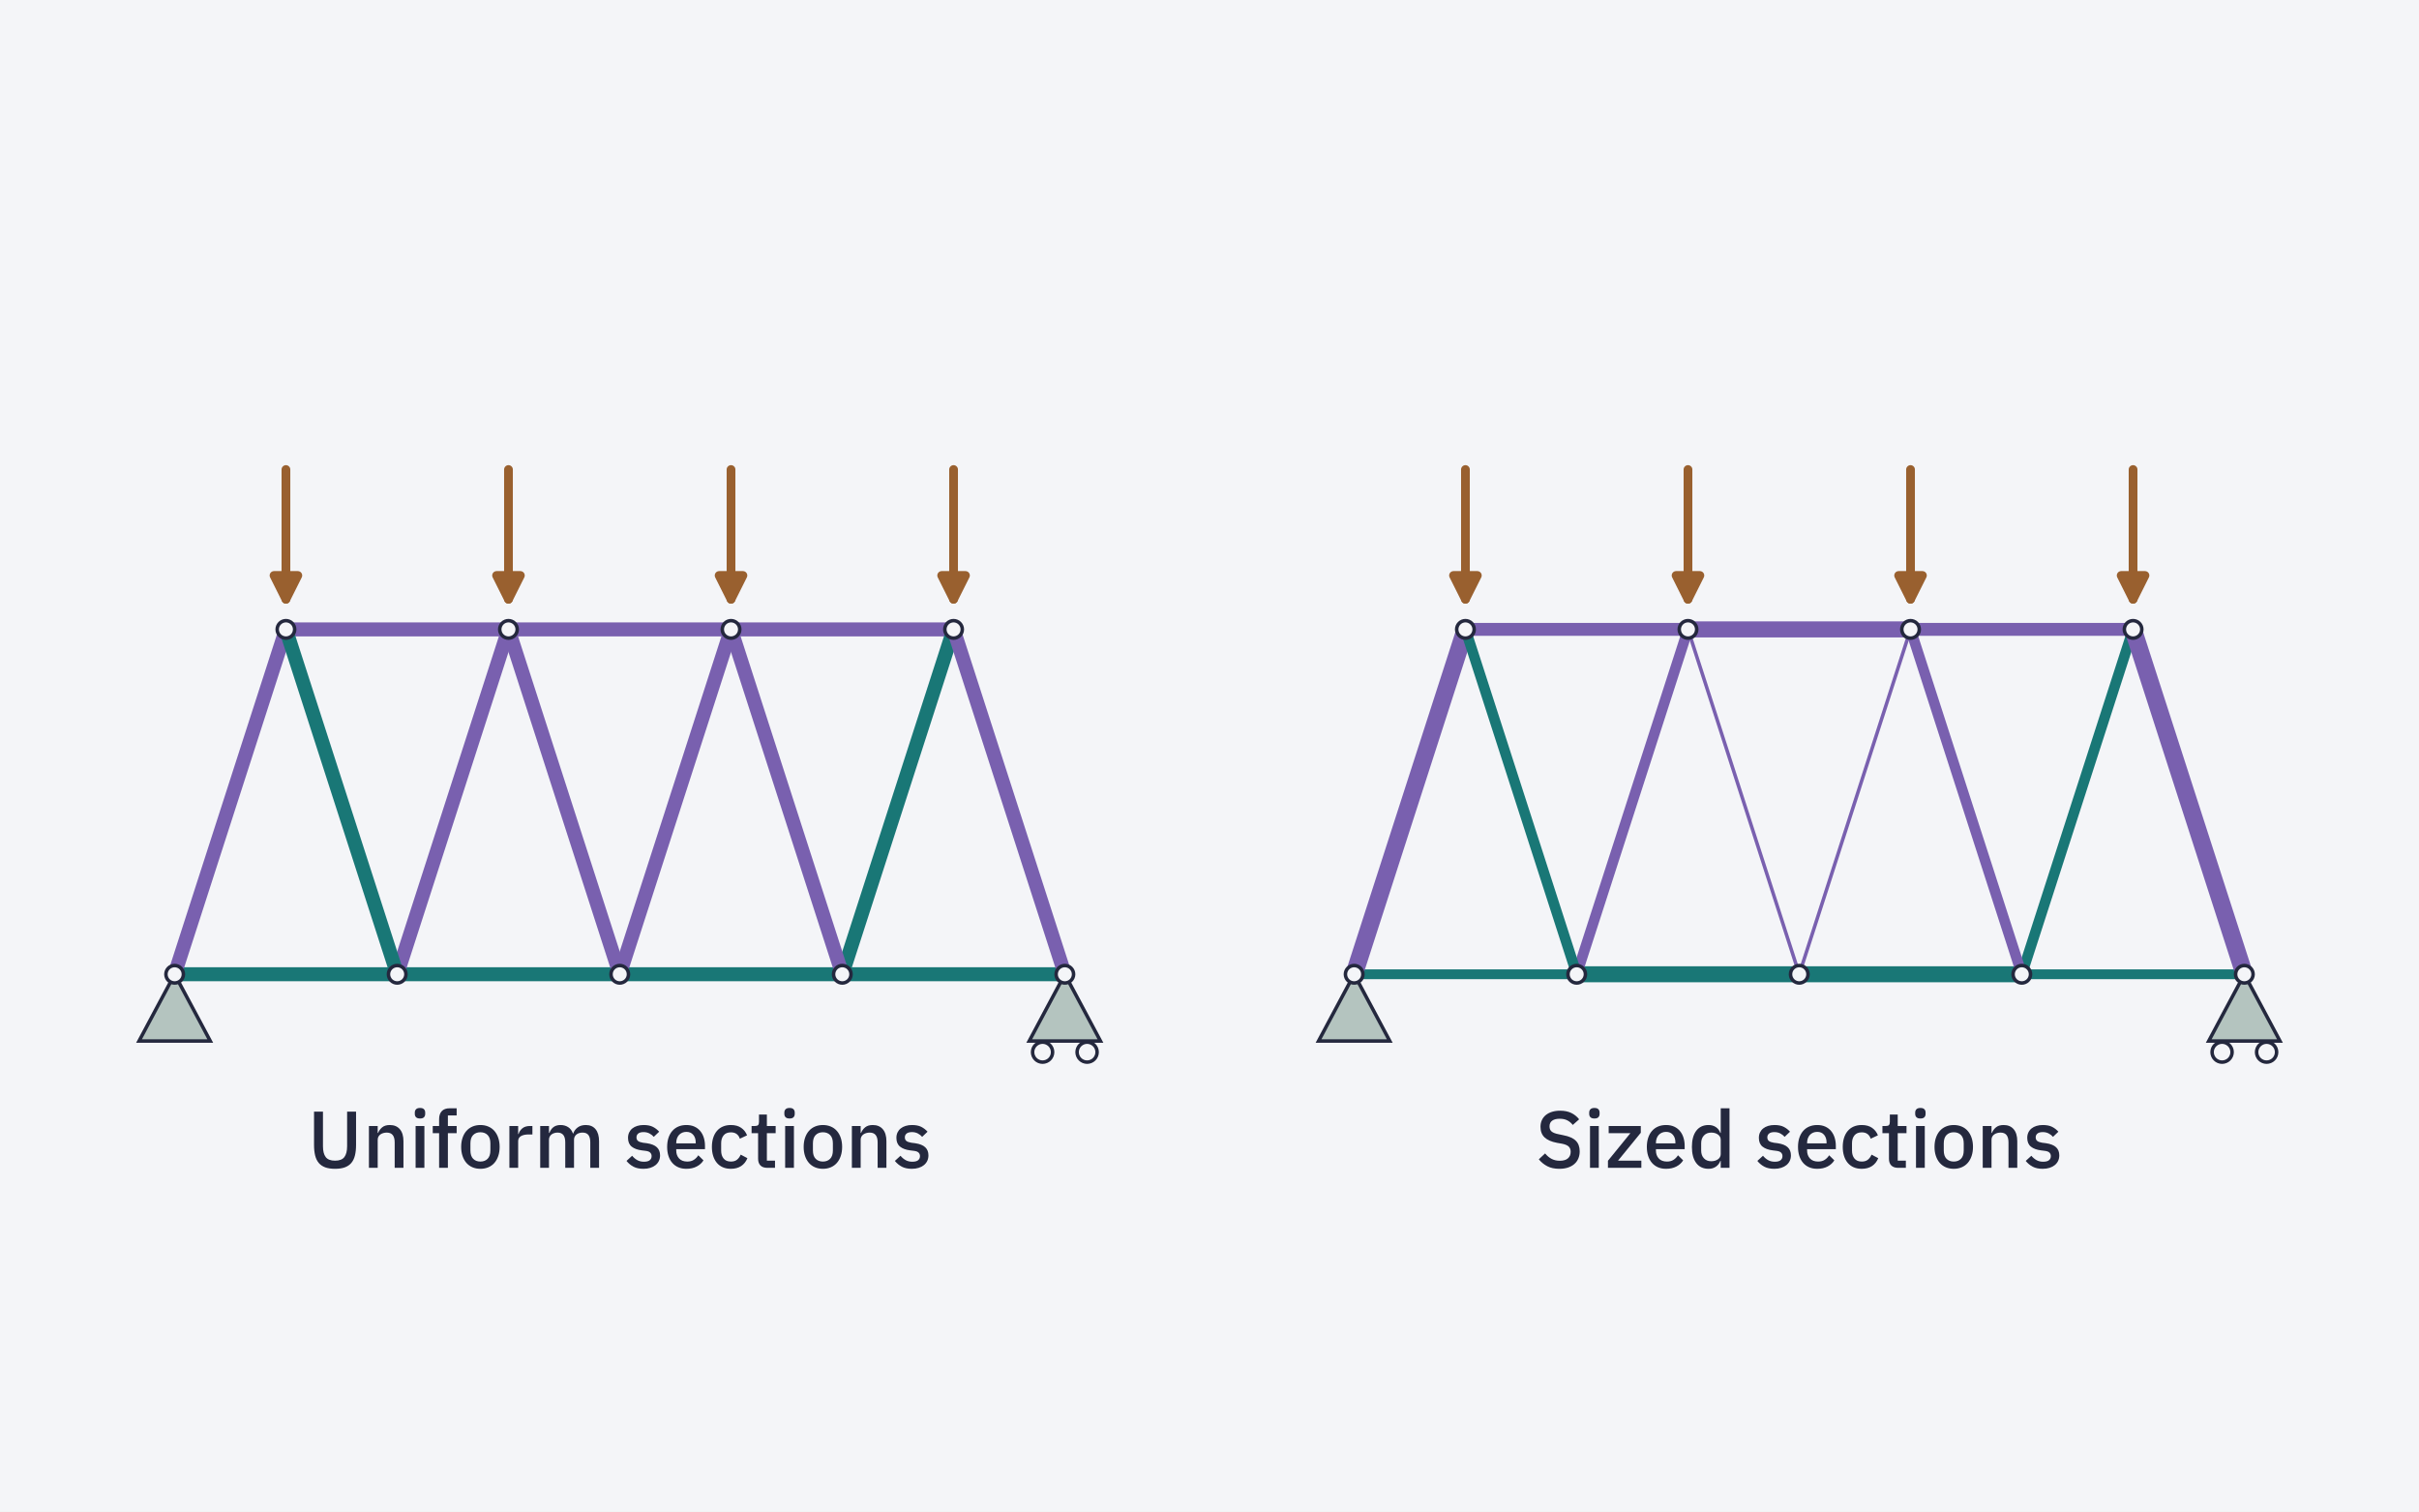
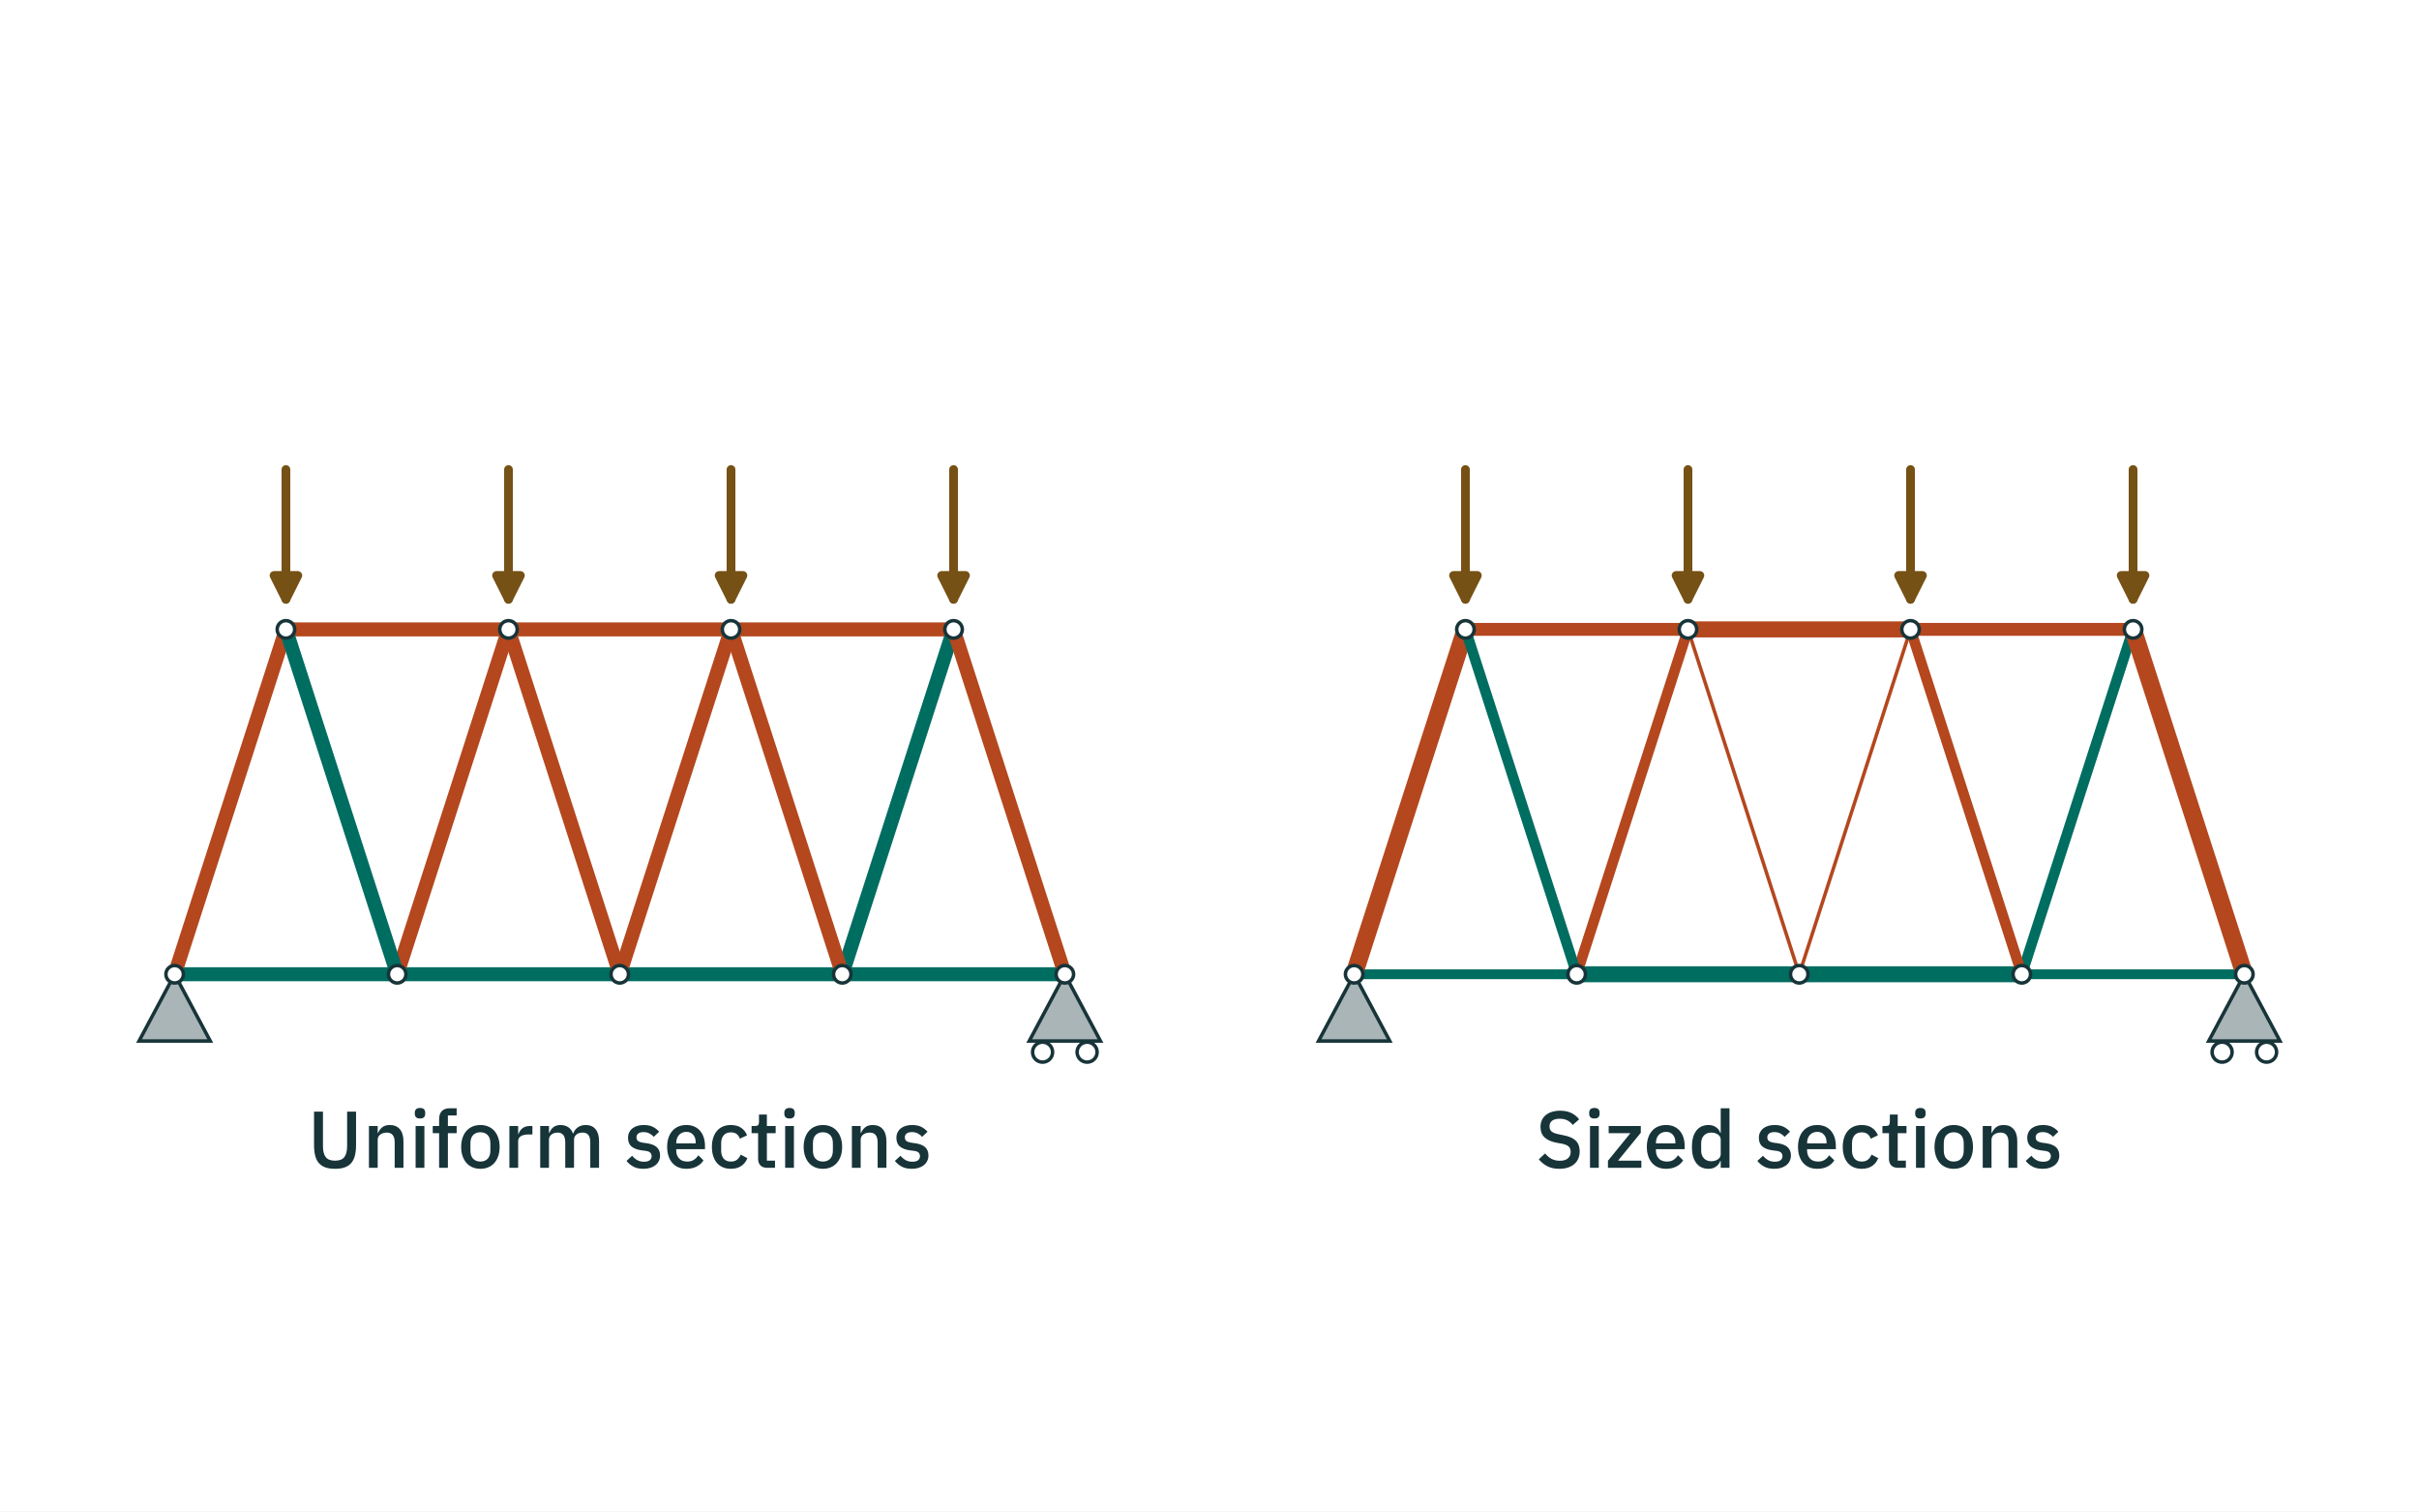
- <svg xmlns="http://www.w3.org/2000/svg" xmlns:xlink="http://www.w3.org/1999/xlink" width="691.2pt" height="432pt" viewBox="0 0 691.2 432" version="1.1">
+ <svg xmlns="http://www.w3.org/2000/svg" xmlns:xlink="http://www.w3.org/1999/xlink" fill="#173439" width="691.2pt" height="432pt" viewBox="0 0 691.2 432" version="1.1">
  <defs>
    <style type="text/css">*{stroke-linejoin: round; stroke-linecap: butt}</style>
  </defs>
  <g id="figure_1">
    <g id="patch_1">
-       <path d="M 0 432 L 691.2 432 L 691.2 0 L 0 0 z " style="fill: #f4f5f8" />
+       <path d="M 0 432 L 691.2 432 L 691.2 0 L 0 0 z " style="fill: #ffffff" />
    </g>
    <g id="axes_1">
      <g id="patch_2">
-         <path d="M 49.905 278.45 L 39.73 297.527 L 60.079 297.527 z " clip-path="url(#p56dc78a3fa)" style="fill: #b4c4bf; stroke: #24283e; stroke-linejoin: miter" />
+         <path d="M 49.905 278.45 L 39.73 297.527 L 60.079 297.527 z " clip-path="url(#p56dc78a3fa)" style="fill: #aab5b7; stroke: #173439; stroke-linejoin: miter" />
      </g>
      <g id="patch_3">
-         <path d="M 304.266 278.45 L 294.092 297.527 L 314.441 297.527 z " clip-path="url(#p56dc78a3fa)" style="fill: #b4c4bf; stroke: #24283e; stroke-linejoin: miter" />
+         <path d="M 304.266 278.45 L 294.092 297.527 L 314.441 297.527 z " clip-path="url(#p56dc78a3fa)" style="fill: #aab5b7; stroke: #173439; stroke-linejoin: miter" />
      </g>
      <g id="patch_4">
-         <path d="M 297.907 303.568 C 298.666 303.568 299.394 303.267 299.931 302.73 C 300.467 302.193 300.769 301.465 300.769 300.707 C 300.769 299.948 300.467 299.22 299.931 298.683 C 299.394 298.147 298.666 297.845 297.907 297.845 C 297.148 297.845 296.42 298.147 295.884 298.683 C 295.347 299.22 295.046 299.948 295.046 300.707 C 295.046 301.465 295.347 302.193 295.884 302.73 C 296.42 303.267 297.148 303.568 297.907 303.568 z " clip-path="url(#p56dc78a3fa)" style="fill: #f4f5f8; stroke: #24283e; stroke-linejoin: miter" />
+         <path d="M 297.907 303.568 C 298.666 303.568 299.394 303.267 299.931 302.73 C 300.467 302.193 300.769 301.465 300.769 300.707 C 300.769 299.948 300.467 299.22 299.931 298.683 C 299.394 298.147 298.666 297.845 297.907 297.845 C 297.148 297.845 296.42 298.147 295.884 298.683 C 295.347 299.22 295.046 299.948 295.046 300.707 C 295.046 301.465 295.347 302.193 295.884 302.73 C 296.42 303.267 297.148 303.568 297.907 303.568 z " clip-path="url(#p56dc78a3fa)" style="fill: #ffffff; stroke: #173439; stroke-linejoin: miter" />
      </g>
      <g id="patch_5">
-         <path d="M 310.625 303.568 C 311.384 303.568 312.112 303.267 312.649 302.73 C 313.185 302.193 313.487 301.465 313.487 300.707 C 313.487 299.948 313.185 299.22 312.649 298.683 C 312.112 298.147 311.384 297.845 310.625 297.845 C 309.866 297.845 309.138 298.147 308.602 298.683 C 308.065 299.22 307.764 299.948 307.764 300.707 C 307.764 301.465 308.065 302.193 308.602 302.73 C 309.138 303.267 309.866 303.568 310.625 303.568 z " clip-path="url(#p56dc78a3fa)" style="fill: #f4f5f8; stroke: #24283e; stroke-linejoin: miter" />
+         <path d="M 310.625 303.568 C 311.384 303.568 312.112 303.267 312.649 302.73 C 313.185 302.193 313.487 301.465 313.487 300.707 C 313.487 299.948 313.185 299.22 312.649 298.683 C 312.112 298.147 311.384 297.845 310.625 297.845 C 309.866 297.845 309.138 298.147 308.602 298.683 C 308.065 299.22 307.764 299.948 307.764 300.707 C 307.764 301.465 308.065 302.193 308.602 302.73 C 309.138 303.267 309.866 303.568 310.625 303.568 z " clip-path="url(#p56dc78a3fa)" style="fill: #ffffff; stroke: #173439; stroke-linejoin: miter" />
      </g>
      <g id="patch_6">
-         <path d="M 386.934 278.45 L 376.759 297.527 L 397.108 297.527 z " clip-path="url(#p56dc78a3fa)" style="fill: #b4c4bf; stroke: #24283e; stroke-linejoin: miter" />
+         <path d="M 386.934 278.45 L 376.759 297.527 L 397.108 297.527 z " clip-path="url(#p56dc78a3fa)" style="fill: #aab5b7; stroke: #173439; stroke-linejoin: miter" />
      </g>
      <g id="patch_7">
-         <path d="M 641.295 278.45 L 631.121 297.527 L 651.47 297.527 z " clip-path="url(#p56dc78a3fa)" style="fill: #b4c4bf; stroke: #24283e; stroke-linejoin: miter" />
+         <path d="M 641.295 278.45 L 631.121 297.527 L 651.47 297.527 z " clip-path="url(#p56dc78a3fa)" style="fill: #aab5b7; stroke: #173439; stroke-linejoin: miter" />
      </g>
      <g id="patch_8">
-         <path d="M 634.936 303.568 C 635.695 303.568 636.423 303.267 636.96 302.73 C 637.496 302.193 637.798 301.465 637.798 300.707 C 637.798 299.948 637.496 299.22 636.96 298.683 C 636.423 298.147 635.695 297.845 634.936 297.845 C 634.177 297.845 633.45 298.147 632.913 298.683 C 632.376 299.22 632.075 299.948 632.075 300.707 C 632.075 301.465 632.376 302.193 632.913 302.73 C 633.45 303.267 634.177 303.568 634.936 303.568 z " clip-path="url(#p56dc78a3fa)" style="fill: #f4f5f8; stroke: #24283e; stroke-linejoin: miter" />
+         <path d="M 634.936 303.568 C 635.695 303.568 636.423 303.267 636.96 302.73 C 637.496 302.193 637.798 301.465 637.798 300.707 C 637.798 299.948 637.496 299.22 636.96 298.683 C 636.423 298.147 635.695 297.845 634.936 297.845 C 634.177 297.845 633.45 298.147 632.913 298.683 C 632.376 299.22 632.075 299.948 632.075 300.707 C 632.075 301.465 632.376 302.193 632.913 302.73 C 633.45 303.267 634.177 303.568 634.936 303.568 z " clip-path="url(#p56dc78a3fa)" style="fill: #ffffff; stroke: #173439; stroke-linejoin: miter" />
      </g>
      <g id="patch_9">
-         <path d="M 647.654 303.568 C 648.413 303.568 649.141 303.267 649.678 302.73 C 650.214 302.193 650.516 301.465 650.516 300.707 C 650.516 299.948 650.214 299.22 649.678 298.683 C 649.141 298.147 648.413 297.845 647.654 297.845 C 646.896 297.845 646.168 298.147 645.631 298.683 C 645.094 299.22 644.793 299.948 644.793 300.707 C 644.793 301.465 645.094 302.193 645.631 302.73 C 646.168 303.267 646.896 303.568 647.654 303.568 z " clip-path="url(#p56dc78a3fa)" style="fill: #f4f5f8; stroke: #24283e; stroke-linejoin: miter" />
+         <path d="M 647.654 303.568 C 648.413 303.568 649.141 303.267 649.678 302.73 C 650.214 302.193 650.516 301.465 650.516 300.707 C 650.516 299.948 650.214 299.22 649.678 298.683 C 649.141 298.147 648.413 297.845 647.654 297.845 C 646.896 297.845 646.168 298.147 645.631 298.683 C 645.094 299.22 644.793 299.948 644.793 300.707 C 644.793 301.465 645.094 302.193 645.631 302.73 C 646.168 303.267 646.896 303.568 647.654 303.568 z " clip-path="url(#p56dc78a3fa)" style="fill: #ffffff; stroke: #173439; stroke-linejoin: miter" />
      </g>
      <g id="line2d_1">
-         <path d="M 49.905 278.45 L 113.495 278.45 " clip-path="url(#p56dc78a3fa)" style="fill: none; stroke: #197776; stroke-width: 4; stroke-linecap: round" />
+         <path d="M 49.905 278.45 L 113.495 278.45 " clip-path="url(#p56dc78a3fa)" style="fill: none; stroke: #006d61; stroke-width: 4; stroke-linecap: round" />
      </g>
      <g id="line2d_2">
-         <path d="M 113.495 278.45 L 177.085 278.45 " clip-path="url(#p56dc78a3fa)" style="fill: none; stroke: #197776; stroke-width: 4; stroke-linecap: round" />
+         <path d="M 113.495 278.45 L 177.085 278.45 " clip-path="url(#p56dc78a3fa)" style="fill: none; stroke: #006d61; stroke-width: 4; stroke-linecap: round" />
      </g>
      <g id="line2d_3">
-         <path d="M 177.085 278.45 L 240.676 278.45 " clip-path="url(#p56dc78a3fa)" style="fill: none; stroke: #197776; stroke-width: 4; stroke-linecap: round" />
+         <path d="M 177.085 278.45 L 240.676 278.45 " clip-path="url(#p56dc78a3fa)" style="fill: none; stroke: #006d61; stroke-width: 4; stroke-linecap: round" />
      </g>
      <g id="line2d_4">
-         <path d="M 240.676 278.45 L 304.266 278.45 " clip-path="url(#p56dc78a3fa)" style="fill: none; stroke: #197776; stroke-width: 4; stroke-linecap: round" />
+         <path d="M 240.676 278.45 L 304.266 278.45 " clip-path="url(#p56dc78a3fa)" style="fill: none; stroke: #006d61; stroke-width: 4; stroke-linecap: round" />
      </g>
      <g id="line2d_5">
-         <path d="M 81.7 179.885 L 145.29 179.885 " clip-path="url(#p56dc78a3fa)" style="fill: none; stroke: #7960af; stroke-width: 4; stroke-linecap: round" />
+         <path d="M 81.7 179.885 L 145.29 179.885 " clip-path="url(#p56dc78a3fa)" style="fill: none; stroke: #b4471e; stroke-width: 4; stroke-linecap: round" />
      </g>
      <g id="line2d_6">
-         <path d="M 145.29 179.885 L 208.881 179.885 " clip-path="url(#p56dc78a3fa)" style="fill: none; stroke: #7960af; stroke-width: 4; stroke-linecap: round" />
+         <path d="M 145.29 179.885 L 208.881 179.885 " clip-path="url(#p56dc78a3fa)" style="fill: none; stroke: #b4471e; stroke-width: 4; stroke-linecap: round" />
      </g>
      <g id="line2d_7">
-         <path d="M 208.881 179.885 L 272.471 179.885 " clip-path="url(#p56dc78a3fa)" style="fill: none; stroke: #7960af; stroke-width: 4; stroke-linecap: round" />
+         <path d="M 208.881 179.885 L 272.471 179.885 " clip-path="url(#p56dc78a3fa)" style="fill: none; stroke: #b4471e; stroke-width: 4; stroke-linecap: round" />
      </g>
      <g id="line2d_8">
-         <path d="M 49.905 278.45 L 81.7 179.885 " clip-path="url(#p56dc78a3fa)" style="fill: none; stroke: #7960af; stroke-width: 4; stroke-linecap: round" />
+         <path d="M 49.905 278.45 L 81.7 179.885 " clip-path="url(#p56dc78a3fa)" style="fill: none; stroke: #b4471e; stroke-width: 4; stroke-linecap: round" />
      </g>
      <g id="line2d_9">
-         <path d="M 113.495 278.45 L 145.29 179.885 " clip-path="url(#p56dc78a3fa)" style="fill: none; stroke: #7960af; stroke-width: 4; stroke-linecap: round" />
+         <path d="M 113.495 278.45 L 145.29 179.885 " clip-path="url(#p56dc78a3fa)" style="fill: none; stroke: #b4471e; stroke-width: 4; stroke-linecap: round" />
      </g>
      <g id="line2d_10">
-         <path d="M 177.085 278.45 L 208.881 179.885 " clip-path="url(#p56dc78a3fa)" style="fill: none; stroke: #7960af; stroke-width: 4; stroke-linecap: round" />
+         <path d="M 177.085 278.45 L 208.881 179.885 " clip-path="url(#p56dc78a3fa)" style="fill: none; stroke: #b4471e; stroke-width: 4; stroke-linecap: round" />
      </g>
      <g id="line2d_11">
-         <path d="M 240.676 278.45 L 272.471 179.885 " clip-path="url(#p56dc78a3fa)" style="fill: none; stroke: #197776; stroke-width: 4; stroke-linecap: round" />
+         <path d="M 240.676 278.45 L 272.471 179.885 " clip-path="url(#p56dc78a3fa)" style="fill: none; stroke: #006d61; stroke-width: 4; stroke-linecap: round" />
      </g>
      <g id="line2d_12">
-         <path d="M 113.495 278.45 L 81.7 179.885 " clip-path="url(#p56dc78a3fa)" style="fill: none; stroke: #197776; stroke-width: 4; stroke-linecap: round" />
+         <path d="M 113.495 278.45 L 81.7 179.885 " clip-path="url(#p56dc78a3fa)" style="fill: none; stroke: #006d61; stroke-width: 4; stroke-linecap: round" />
      </g>
      <g id="line2d_13">
-         <path d="M 177.085 278.45 L 145.29 179.885 " clip-path="url(#p56dc78a3fa)" style="fill: none; stroke: #7960af; stroke-width: 4; stroke-linecap: round" />
+         <path d="M 177.085 278.45 L 145.29 179.885 " clip-path="url(#p56dc78a3fa)" style="fill: none; stroke: #b4471e; stroke-width: 4; stroke-linecap: round" />
      </g>
      <g id="line2d_14">
-         <path d="M 240.676 278.45 L 208.881 179.885 " clip-path="url(#p56dc78a3fa)" style="fill: none; stroke: #7960af; stroke-width: 4; stroke-linecap: round" />
+         <path d="M 240.676 278.45 L 208.881 179.885 " clip-path="url(#p56dc78a3fa)" style="fill: none; stroke: #b4471e; stroke-width: 4; stroke-linecap: round" />
      </g>
      <g id="line2d_15">
-         <path d="M 304.266 278.45 L 272.471 179.885 " clip-path="url(#p56dc78a3fa)" style="fill: none; stroke: #7960af; stroke-width: 4; stroke-linecap: round" />
+         <path d="M 304.266 278.45 L 272.471 179.885 " clip-path="url(#p56dc78a3fa)" style="fill: none; stroke: #b4471e; stroke-width: 4; stroke-linecap: round" />
      </g>
      <g id="line2d_16">
-         <path d="M 386.934 278.45 L 450.524 278.45 " clip-path="url(#p56dc78a3fa)" style="fill: none; stroke: #197776; stroke-width: 2.789; stroke-linecap: round" />
+         <path d="M 386.934 278.45 L 450.524 278.45 " clip-path="url(#p56dc78a3fa)" style="fill: none; stroke: #006d61; stroke-width: 2.789; stroke-linecap: round" />
      </g>
      <g id="line2d_17">
-         <path d="M 450.524 278.45 L 514.115 278.45 " clip-path="url(#p56dc78a3fa)" style="fill: none; stroke: #197776; stroke-width: 4.578; stroke-linecap: round" />
+         <path d="M 450.524 278.45 L 514.115 278.45 " clip-path="url(#p56dc78a3fa)" style="fill: none; stroke: #006d61; stroke-width: 4.578; stroke-linecap: round" />
      </g>
      <g id="line2d_18">
-         <path d="M 514.115 278.45 L 577.705 278.45 " clip-path="url(#p56dc78a3fa)" style="fill: none; stroke: #197776; stroke-width: 4.578; stroke-linecap: round" />
+         <path d="M 514.115 278.45 L 577.705 278.45 " clip-path="url(#p56dc78a3fa)" style="fill: none; stroke: #006d61; stroke-width: 4.578; stroke-linecap: round" />
      </g>
      <g id="line2d_19">
-         <path d="M 577.705 278.45 L 641.295 278.45 " clip-path="url(#p56dc78a3fa)" style="fill: none; stroke: #197776; stroke-width: 2.789; stroke-linecap: round" />
+         <path d="M 577.705 278.45 L 641.295 278.45 " clip-path="url(#p56dc78a3fa)" style="fill: none; stroke: #006d61; stroke-width: 2.789; stroke-linecap: round" />
      </g>
      <g id="line2d_20">
-         <path d="M 418.729 179.885 L 482.319 179.885 " clip-path="url(#p56dc78a3fa)" style="fill: none; stroke: #7960af; stroke-width: 3.683; stroke-linecap: round" />
+         <path d="M 418.729 179.885 L 482.319 179.885 " clip-path="url(#p56dc78a3fa)" style="fill: none; stroke: #b4471e; stroke-width: 3.683; stroke-linecap: round" />
      </g>
      <g id="line2d_21">
-         <path d="M 482.319 179.885 L 545.91 179.885 " clip-path="url(#p56dc78a3fa)" style="fill: none; stroke: #7960af; stroke-width: 4.578; stroke-linecap: round" />
+         <path d="M 482.319 179.885 L 545.91 179.885 " clip-path="url(#p56dc78a3fa)" style="fill: none; stroke: #b4471e; stroke-width: 4.578; stroke-linecap: round" />
      </g>
      <g id="line2d_22">
-         <path d="M 545.91 179.885 L 609.5 179.885 " clip-path="url(#p56dc78a3fa)" style="fill: none; stroke: #7960af; stroke-width: 3.683; stroke-linecap: round" />
+         <path d="M 545.91 179.885 L 609.5 179.885 " clip-path="url(#p56dc78a3fa)" style="fill: none; stroke: #b4471e; stroke-width: 3.683; stroke-linecap: round" />
      </g>
      <g id="line2d_23">
-         <path d="M 386.934 278.45 L 418.729 179.885 " clip-path="url(#p56dc78a3fa)" style="fill: none; stroke: #7960af; stroke-width: 5; stroke-linecap: round" />
+         <path d="M 386.934 278.45 L 418.729 179.885 " clip-path="url(#p56dc78a3fa)" style="fill: none; stroke: #b4471e; stroke-width: 5; stroke-linecap: round" />
      </g>
      <g id="line2d_24">
-         <path d="M 450.524 278.45 L 482.319 179.885 " clip-path="url(#p56dc78a3fa)" style="fill: none; stroke: #7960af; stroke-width: 3; stroke-linecap: round" />
+         <path d="M 450.524 278.45 L 482.319 179.885 " clip-path="url(#p56dc78a3fa)" style="fill: none; stroke: #b4471e; stroke-width: 3; stroke-linecap: round" />
      </g>
      <g id="line2d_25">
-         <path d="M 514.115 278.45 L 545.91 179.885 " clip-path="url(#p56dc78a3fa)" style="fill: none; stroke: #7960af; stroke-width: 1; stroke-linecap: round" />
+         <path d="M 514.115 278.45 L 545.91 179.885 " clip-path="url(#p56dc78a3fa)" style="fill: none; stroke: #b4471e; stroke-width: 1; stroke-linecap: round" />
      </g>
      <g id="line2d_26">
-         <path d="M 577.705 278.45 L 609.5 179.885 " clip-path="url(#p56dc78a3fa)" style="fill: none; stroke: #197776; stroke-width: 3; stroke-linecap: round" />
+         <path d="M 577.705 278.45 L 609.5 179.885 " clip-path="url(#p56dc78a3fa)" style="fill: none; stroke: #006d61; stroke-width: 3; stroke-linecap: round" />
      </g>
      <g id="line2d_27">
-         <path d="M 450.524 278.45 L 418.729 179.885 " clip-path="url(#p56dc78a3fa)" style="fill: none; stroke: #197776; stroke-width: 3; stroke-linecap: round" />
+         <path d="M 450.524 278.45 L 418.729 179.885 " clip-path="url(#p56dc78a3fa)" style="fill: none; stroke: #006d61; stroke-width: 3; stroke-linecap: round" />
      </g>
      <g id="line2d_28">
-         <path d="M 514.115 278.45 L 482.319 179.885 " clip-path="url(#p56dc78a3fa)" style="fill: none; stroke: #7960af; stroke-width: 1; stroke-linecap: round" />
+         <path d="M 514.115 278.45 L 482.319 179.885 " clip-path="url(#p56dc78a3fa)" style="fill: none; stroke: #b4471e; stroke-width: 1; stroke-linecap: round" />
      </g>
      <g id="line2d_29">
-         <path d="M 577.705 278.45 L 545.91 179.885 " clip-path="url(#p56dc78a3fa)" style="fill: none; stroke: #7960af; stroke-width: 3; stroke-linecap: round" />
+         <path d="M 577.705 278.45 L 545.91 179.885 " clip-path="url(#p56dc78a3fa)" style="fill: none; stroke: #b4471e; stroke-width: 3; stroke-linecap: round" />
      </g>
      <g id="line2d_30">
-         <path d="M 641.295 278.45 L 609.5 179.885 " clip-path="url(#p56dc78a3fa)" style="fill: none; stroke: #7960af; stroke-width: 5; stroke-linecap: round" />
+         <path d="M 641.295 278.45 L 609.5 179.885 " clip-path="url(#p56dc78a3fa)" style="fill: none; stroke: #b4471e; stroke-width: 5; stroke-linecap: round" />
      </g>
      <g id="patch_10">
-         <path d="M 81.7 134.193 Q 81.7 154.13 81.7 171.273 " style="fill: none; stroke: #99602f; stroke-width: 2.5; stroke-linecap: round" />
-         <path d="M 85.1 164.473 L 81.7 171.273 L 78.3 164.473 z " style="fill: #99602f; stroke: #99602f; stroke-width: 2.5; stroke-linecap: round" />
+         <path d="M 81.7 134.193 Q 81.7 154.13 81.7 171.273 " style="fill: none; stroke: #765115; stroke-width: 2.5; stroke-linecap: round" />
+         <path d="M 85.1 164.473 L 81.7 171.273 L 78.3 164.473 z " style="fill: #765115; stroke: #765115; stroke-width: 2.5; stroke-linecap: round" />
      </g>
      <g id="patch_11">
-         <path d="M 145.29 134.193 Q 145.29 154.13 145.29 171.273 " style="fill: none; stroke: #99602f; stroke-width: 2.5; stroke-linecap: round" />
-         <path d="M 148.69 164.473 L 145.29 171.273 L 141.89 164.473 z " style="fill: #99602f; stroke: #99602f; stroke-width: 2.5; stroke-linecap: round" />
+         <path d="M 145.29 134.193 Q 145.29 154.13 145.29 171.273 " style="fill: none; stroke: #765115; stroke-width: 2.5; stroke-linecap: round" />
+         <path d="M 148.69 164.473 L 145.29 171.273 L 141.89 164.473 z " style="fill: #765115; stroke: #765115; stroke-width: 2.5; stroke-linecap: round" />
      </g>
      <g id="patch_12">
-         <path d="M 208.881 134.193 Q 208.881 154.13 208.881 171.273 " style="fill: none; stroke: #99602f; stroke-width: 2.5; stroke-linecap: round" />
-         <path d="M 212.281 164.473 L 208.881 171.273 L 205.481 164.473 z " style="fill: #99602f; stroke: #99602f; stroke-width: 2.5; stroke-linecap: round" />
+         <path d="M 208.881 134.193 Q 208.881 154.13 208.881 171.273 " style="fill: none; stroke: #765115; stroke-width: 2.5; stroke-linecap: round" />
+         <path d="M 212.281 164.473 L 208.881 171.273 L 205.481 164.473 z " style="fill: #765115; stroke: #765115; stroke-width: 2.5; stroke-linecap: round" />
      </g>
      <g id="patch_13">
-         <path d="M 272.471 134.193 Q 272.471 154.13 272.471 171.273 " style="fill: none; stroke: #99602f; stroke-width: 2.5; stroke-linecap: round" />
-         <path d="M 275.871 164.473 L 272.471 171.273 L 269.071 164.473 z " style="fill: #99602f; stroke: #99602f; stroke-width: 2.5; stroke-linecap: round" />
+         <path d="M 272.471 134.193 Q 272.471 154.13 272.471 171.273 " style="fill: none; stroke: #765115; stroke-width: 2.5; stroke-linecap: round" />
+         <path d="M 275.871 164.473 L 272.471 171.273 L 269.071 164.473 z " style="fill: #765115; stroke: #765115; stroke-width: 2.5; stroke-linecap: round" />
      </g>
      <g id="text_1">
-         <g style="fill: #24283e" transform="translate(87.84544 333.7736) scale(0.23 -0.23)">
+         <g style="fill: #173439" transform="translate(87.84544 333.7736) scale(0.23 -0.23)">
          <defs>
            <path id="IBMPlexSans-Medm-35" d="M 1235 4467 L 1235 1715 Q 1235 1146 1452 858 Q 1670 570 2195 570 Q 2720 570 2937 858 Q 3155 1146 3155 1715 L 3155 4467 L 3866 4467 L 3866 1830 Q 3866 1338 3776 979 Q 3686 621 3488 387 Q 3290 154 2973 38 Q 2656 -77 2195 -77 Q 1734 -77 1417 38 Q 1101 154 902 387 Q 704 621 614 979 Q 525 1338 525 1830 L 525 4467 L 1235 4467 z " transform="scale(0.015625)" />
            <path id="IBMPlexSans-Medm-14" d="M 499 0 L 499 3328 L 1197 3328 L 1197 2778 L 1229 2778 Q 1338 3046 1558 3225 Q 1779 3405 2163 3405 Q 2675 3405 2960 3069 Q 3245 2733 3245 2112 L 3245 0 L 2547 0 L 2547 2022 Q 2547 2803 1920 2803 Q 1786 2803 1654 2768 Q 1523 2733 1420 2662 Q 1318 2592 1257 2483 Q 1197 2374 1197 2227 L 1197 0 L 499 0 z " transform="scale(0.015625)" />
            <path id="IBMPlexSans-Medm-f" d="M 851 3923 Q 634 3923 534 4025 Q 435 4128 435 4288 L 435 4397 Q 435 4557 534 4659 Q 634 4762 851 4762 Q 1069 4762 1165 4659 Q 1261 4557 1261 4397 L 1261 4288 Q 1261 4128 1165 4025 Q 1069 3923 851 3923 z M 499 3328 L 1197 3328 L 1197 0 L 499 0 L 499 3328 z " transform="scale(0.015625)" />
            <path id="IBMPlexSans-Medm-a" d="M 672 2758 L 166 2758 L 166 3328 L 672 3328 L 672 3878 Q 672 4282 883 4509 Q 1094 4736 1517 4736 L 2067 4736 L 2067 4166 L 1370 4166 L 1370 3328 L 2067 3328 L 2067 2758 L 1370 2758 L 1370 0 L 672 0 L 672 2758 z " transform="scale(0.015625)" />
            <path id="IBMPlexSans-Medm-15" d="M 1805 -77 Q 1459 -77 1174 44 Q 890 166 691 393 Q 493 621 384 944 Q 275 1267 275 1664 Q 275 2061 384 2384 Q 493 2707 691 2934 Q 890 3162 1174 3283 Q 1459 3405 1805 3405 Q 2150 3405 2435 3283 Q 2720 3162 2918 2934 Q 3117 2707 3225 2384 Q 3334 2061 3334 1664 Q 3334 1267 3225 944 Q 3117 621 2918 393 Q 2720 166 2435 44 Q 2150 -77 1805 -77 z M 1805 499 Q 2163 499 2380 720 Q 2598 941 2598 1382 L 2598 1946 Q 2598 2387 2380 2608 Q 2163 2829 1805 2829 Q 1446 2829 1228 2608 Q 1011 2387 1011 1946 L 1011 1382 Q 1011 941 1228 720 Q 1446 499 1805 499 z " transform="scale(0.015625)" />
            <path id="IBMPlexSans-Medm-18" d="M 499 0 L 499 3328 L 1197 3328 L 1197 2688 L 1229 2688 Q 1299 2944 1523 3136 Q 1747 3328 2144 3328 L 2330 3328 L 2330 2656 L 2054 2656 Q 1638 2656 1417 2521 Q 1197 2387 1197 2125 L 1197 0 L 499 0 z " transform="scale(0.015625)" />
            <path id="IBMPlexSans-Medm-13" d="M 499 0 L 499 3328 L 1197 3328 L 1197 2778 L 1229 2778 Q 1280 2906 1353 3021 Q 1427 3136 1532 3222 Q 1638 3309 1782 3357 Q 1926 3405 2118 3405 Q 2458 3405 2720 3238 Q 2982 3072 3104 2726 L 3123 2726 Q 3213 3008 3469 3206 Q 3725 3405 4128 3405 Q 4627 3405 4902 3069 Q 5178 2733 5178 2112 L 5178 0 L 4480 0 L 4480 2029 Q 4480 2413 4333 2608 Q 4186 2803 3866 2803 Q 3731 2803 3609 2768 Q 3488 2733 3395 2662 Q 3302 2592 3244 2483 Q 3187 2374 3187 2234 L 3187 0 L 2490 0 L 2490 2029 Q 2490 2803 1882 2803 Q 1754 2803 1629 2768 Q 1504 2733 1408 2662 Q 1312 2592 1254 2483 Q 1197 2374 1197 2234 L 1197 0 L 499 0 z " transform="scale(0.015625)" />
            <path id="IBMPlexSans-Medm-3" transform="scale(0.015625)" />
            <path id="IBMPlexSans-Medm-19" d="M 1555 -77 Q 1082 -77 762 89 Q 442 256 205 550 L 653 960 Q 838 736 1065 611 Q 1293 486 1594 486 Q 1901 486 2051 604 Q 2202 723 2202 934 Q 2202 1094 2096 1206 Q 1990 1318 1728 1350 L 1421 1389 Q 909 1453 617 1686 Q 326 1920 326 2381 Q 326 2624 416 2813 Q 506 3002 669 3133 Q 832 3264 1059 3334 Q 1286 3405 1562 3405 Q 2010 3405 2294 3264 Q 2579 3123 2803 2874 L 2374 2464 Q 2246 2618 2038 2730 Q 1830 2842 1562 2842 Q 1274 2842 1136 2726 Q 998 2611 998 2426 Q 998 2234 1120 2138 Q 1242 2042 1510 1997 L 1818 1958 Q 2368 1875 2621 1635 Q 2874 1395 2874 992 Q 2874 749 2781 553 Q 2688 358 2515 217 Q 2342 77 2099 0 Q 1856 -77 1555 -77 z " transform="scale(0.015625)" />
            <path id="IBMPlexSans-Medm-9" d="M 1805 -77 Q 1446 -77 1164 44 Q 883 166 684 393 Q 486 621 380 944 Q 275 1267 275 1664 Q 275 2061 380 2384 Q 486 2707 684 2934 Q 883 3162 1164 3283 Q 1446 3405 1805 3405 Q 2170 3405 2448 3277 Q 2726 3149 2912 2921 Q 3098 2694 3190 2393 Q 3283 2093 3283 1747 L 3283 1485 L 998 1485 L 998 1376 Q 998 992 1225 745 Q 1453 499 1875 499 Q 2182 499 2393 633 Q 2605 768 2752 998 L 3162 595 Q 2976 288 2624 105 Q 2272 -77 1805 -77 z M 1805 2861 Q 1626 2861 1475 2797 Q 1325 2733 1219 2617 Q 1114 2502 1056 2342 Q 998 2182 998 1990 L 998 1946 L 2547 1946 L 2547 2010 Q 2547 2394 2348 2627 Q 2150 2861 1805 2861 z " transform="scale(0.015625)" />
            <path id="IBMPlexSans-Medm-7" d="M 1786 -77 Q 1427 -77 1145 44 Q 864 166 672 393 Q 480 621 377 944 Q 275 1267 275 1664 Q 275 2061 377 2384 Q 480 2707 672 2934 Q 864 3162 1145 3283 Q 1427 3405 1786 3405 Q 2285 3405 2605 3181 Q 2925 2957 3072 2586 L 2496 2317 Q 2426 2547 2250 2684 Q 2074 2822 1786 2822 Q 1402 2822 1206 2582 Q 1011 2342 1011 1958 L 1011 1363 Q 1011 979 1206 739 Q 1402 499 1786 499 Q 2093 499 2275 649 Q 2458 800 2566 1050 L 3098 768 Q 2931 358 2598 140 Q 2266 -77 1786 -77 z " transform="scale(0.015625)" />
            <path id="IBMPlexSans-Medm-1a" d="M 1421 0 Q 1056 0 870 189 Q 685 378 685 723 L 685 2758 L 166 2758 L 166 3328 L 448 3328 Q 621 3328 688 3405 Q 755 3482 755 3654 L 755 4237 L 1382 4237 L 1382 3328 L 2080 3328 L 2080 2758 L 1382 2758 L 1382 570 L 2029 570 L 2029 0 L 1421 0 z " transform="scale(0.015625)" />
          </defs>
          <use xlink:href="#IBMPlexSans-Medm-35" />
          <use xlink:href="#IBMPlexSans-Medm-14" transform="translate(68.59375 0)" />
          <use xlink:href="#IBMPlexSans-Medm-f" transform="translate(126.5938 0)" />
          <use xlink:href="#IBMPlexSans-Medm-a" transform="translate(153.0938 0)" />
          <use xlink:href="#IBMPlexSans-Medm-15" transform="translate(186.6875 0)" />
          <use xlink:href="#IBMPlexSans-Medm-18" transform="translate(243.0938 0)" />
          <use xlink:href="#IBMPlexSans-Medm-13" transform="translate(281.3906 0)" />
          <use xlink:href="#IBMPlexSans-Medm-3" transform="translate(369.5938 0)" />
          <use xlink:href="#IBMPlexSans-Medm-19" transform="translate(393.1875 0)" />
          <use xlink:href="#IBMPlexSans-Medm-9" transform="translate(442.5938 0)" />
          <use xlink:href="#IBMPlexSans-Medm-7" transform="translate(498.1875 0)" />
          <use xlink:href="#IBMPlexSans-Medm-1a" transform="translate(549.1875 0)" />
          <use xlink:href="#IBMPlexSans-Medm-f" transform="translate(585.6875 0)" />
          <use xlink:href="#IBMPlexSans-Medm-15" transform="translate(612.1875 0)" />
          <use xlink:href="#IBMPlexSans-Medm-14" transform="translate(668.5938 0)" />
          <use xlink:href="#IBMPlexSans-Medm-19" transform="translate(726.5938 0)" />
        </g>
      </g>
      <g id="patch_14">
-         <path d="M 418.729 134.193 Q 418.729 154.13 418.729 171.273 " style="fill: none; stroke: #99602f; stroke-width: 2.5; stroke-linecap: round" />
-         <path d="M 422.129 164.473 L 418.729 171.273 L 415.329 164.473 z " style="fill: #99602f; stroke: #99602f; stroke-width: 2.5; stroke-linecap: round" />
+         <path d="M 418.729 134.193 Q 418.729 154.13 418.729 171.273 " style="fill: none; stroke: #765115; stroke-width: 2.5; stroke-linecap: round" />
+         <path d="M 422.129 164.473 L 418.729 171.273 L 415.329 164.473 z " style="fill: #765115; stroke: #765115; stroke-width: 2.5; stroke-linecap: round" />
      </g>
      <g id="patch_15">
-         <path d="M 482.319 134.193 Q 482.319 154.13 482.319 171.273 " style="fill: none; stroke: #99602f; stroke-width: 2.5; stroke-linecap: round" />
-         <path d="M 485.719 164.473 L 482.319 171.273 L 478.919 164.473 z " style="fill: #99602f; stroke: #99602f; stroke-width: 2.5; stroke-linecap: round" />
+         <path d="M 482.319 134.193 Q 482.319 154.13 482.319 171.273 " style="fill: none; stroke: #765115; stroke-width: 2.5; stroke-linecap: round" />
+         <path d="M 485.719 164.473 L 482.319 171.273 L 478.919 164.473 z " style="fill: #765115; stroke: #765115; stroke-width: 2.5; stroke-linecap: round" />
      </g>
      <g id="patch_16">
-         <path d="M 545.91 134.193 Q 545.91 154.13 545.91 171.273 " style="fill: none; stroke: #99602f; stroke-width: 2.5; stroke-linecap: round" />
-         <path d="M 549.31 164.473 L 545.91 171.273 L 542.51 164.473 z " style="fill: #99602f; stroke: #99602f; stroke-width: 2.5; stroke-linecap: round" />
+         <path d="M 545.91 134.193 Q 545.91 154.13 545.91 171.273 " style="fill: none; stroke: #765115; stroke-width: 2.5; stroke-linecap: round" />
+         <path d="M 549.31 164.473 L 545.91 171.273 L 542.51 164.473 z " style="fill: #765115; stroke: #765115; stroke-width: 2.5; stroke-linecap: round" />
      </g>
      <g id="patch_17">
-         <path d="M 609.5 134.193 Q 609.5 154.13 609.5 171.273 " style="fill: none; stroke: #99602f; stroke-width: 2.5; stroke-linecap: round" />
-         <path d="M 612.9 164.473 L 609.5 171.273 L 606.1 164.473 z " style="fill: #99602f; stroke: #99602f; stroke-width: 2.5; stroke-linecap: round" />
+         <path d="M 609.5 134.193 Q 609.5 154.13 609.5 171.273 " style="fill: none; stroke: #765115; stroke-width: 2.5; stroke-linecap: round" />
+         <path d="M 612.9 164.473 L 609.5 171.273 L 606.1 164.473 z " style="fill: #765115; stroke: #765115; stroke-width: 2.5; stroke-linecap: round" />
      </g>
      <g id="text_2">
-         <g style="fill: #24283e" transform="translate(438.777 333.7736) scale(0.23 -0.23)">
+         <g style="fill: #173439" transform="translate(438.777 333.7736) scale(0.23 -0.23)">
          <defs>
            <path id="IBMPlexSans-Medm-33" d="M 1888 -77 Q 1325 -77 931 128 Q 538 333 256 678 L 755 1146 Q 992 858 1277 710 Q 1562 563 1926 563 Q 2355 563 2572 755 Q 2790 947 2790 1274 Q 2790 1536 2636 1689 Q 2483 1843 2093 1920 L 1696 1990 Q 1043 2112 716 2419 Q 390 2726 390 3264 Q 390 3558 502 3798 Q 614 4038 816 4201 Q 1018 4365 1306 4454 Q 1594 4544 1952 4544 Q 2458 4544 2829 4368 Q 3200 4192 3462 3859 L 2957 3411 Q 2784 3635 2534 3769 Q 2285 3904 1914 3904 Q 1530 3904 1318 3750 Q 1107 3597 1107 3302 Q 1107 3021 1280 2883 Q 1453 2746 1818 2675 L 2214 2592 Q 2886 2464 3196 2157 Q 3507 1850 3507 1312 Q 3507 998 3398 742 Q 3290 486 3082 304 Q 2874 122 2573 22 Q 2272 -77 1888 -77 z " transform="scale(0.015625)" />
            <path id="IBMPlexSans-Medm-20" d="M 230 0 L 230 563 L 2016 2758 L 288 2758 L 288 3328 L 2842 3328 L 2842 2790 L 1030 570 L 2886 570 L 2886 0 L 230 0 z " transform="scale(0.015625)" />
            <path id="IBMPlexSans-Medm-8" d="M 2592 550 L 2560 550 Q 2451 256 2204 89 Q 1958 -77 1626 -77 Q 992 -77 646 380 Q 301 838 301 1664 Q 301 2490 646 2947 Q 992 3405 1626 3405 Q 1958 3405 2204 3241 Q 2451 3078 2560 2778 L 2592 2778 L 2592 4736 L 3290 4736 L 3290 0 L 2592 0 L 2592 550 z M 1837 525 Q 2157 525 2374 681 Q 2592 838 2592 1094 L 2592 2234 Q 2592 2490 2374 2646 Q 2157 2803 1837 2803 Q 1472 2803 1254 2569 Q 1037 2336 1037 1952 L 1037 1376 Q 1037 992 1254 758 Q 1472 525 1837 525 z " transform="scale(0.015625)" />
          </defs>
          <use xlink:href="#IBMPlexSans-Medm-33" />
          <use xlink:href="#IBMPlexSans-Medm-f" transform="translate(59.79688 0)" />
          <use xlink:href="#IBMPlexSans-Medm-20" transform="translate(86.29688 0)" />
          <use xlink:href="#IBMPlexSans-Medm-9" transform="translate(133.9062 0)" />
          <use xlink:href="#IBMPlexSans-Medm-8" transform="translate(189.5 0)" />
          <use xlink:href="#IBMPlexSans-Medm-3" transform="translate(248.7031 0)" />
          <use xlink:href="#IBMPlexSans-Medm-19" transform="translate(272.2969 0)" />
          <use xlink:href="#IBMPlexSans-Medm-9" transform="translate(321.7031 0)" />
          <use xlink:href="#IBMPlexSans-Medm-7" transform="translate(377.2969 0)" />
          <use xlink:href="#IBMPlexSans-Medm-1a" transform="translate(428.2969 0)" />
          <use xlink:href="#IBMPlexSans-Medm-f" transform="translate(464.7969 0)" />
          <use xlink:href="#IBMPlexSans-Medm-15" transform="translate(491.2969 0)" />
          <use xlink:href="#IBMPlexSans-Medm-14" transform="translate(547.7031 0)" />
          <use xlink:href="#IBMPlexSans-Medm-19" transform="translate(605.7031 0)" />
        </g>
      </g>
      <g id="PathCollection_1">
        <defs>
-           <path id="mf204d2f17a" d="M 0 2.5 C 0.663 2.5 1.299 2.237 1.768 1.768 C 2.237 1.299 2.5 0.663 2.5 0 C 2.5 -0.663 2.237 -1.299 1.768 -1.768 C 1.299 -2.237 0.663 -2.5 0 -2.5 C -0.663 -2.5 -1.299 -2.237 -1.768 -1.768 C -2.237 -1.299 -2.5 -0.663 -2.5 0 C -2.5 0.663 -2.237 1.299 -1.768 1.768 C -1.299 2.237 -0.663 2.5 0 2.5 z " style="stroke: #24283e" />
+           <path id="mf204d2f17a" d="M 0 2.5 C 0.663 2.5 1.299 2.237 1.768 1.768 C 2.237 1.299 2.5 0.663 2.5 0 C 2.5 -0.663 2.237 -1.299 1.768 -1.768 C 1.299 -2.237 0.663 -2.5 0 -2.5 C -0.663 -2.5 -1.299 -2.237 -1.768 -1.768 C -2.237 -1.299 -2.5 -0.663 -2.5 0 C -2.5 0.663 -2.237 1.299 -1.768 1.768 C -1.299 2.237 -0.663 2.5 0 2.5 z " style="stroke: #173439" />
        </defs>
        <g clip-path="url(#p56dc78a3fa)">
-           <use xlink:href="#mf204d2f17a" x="49.905" y="278.45" style="fill: #f4f5f8; stroke: #24283e" />
-           <use xlink:href="#mf204d2f17a" x="113.495" y="278.45" style="fill: #f4f5f8; stroke: #24283e" />
-           <use xlink:href="#mf204d2f17a" x="177.085" y="278.45" style="fill: #f4f5f8; stroke: #24283e" />
-           <use xlink:href="#mf204d2f17a" x="240.676" y="278.45" style="fill: #f4f5f8; stroke: #24283e" />
-           <use xlink:href="#mf204d2f17a" x="304.266" y="278.45" style="fill: #f4f5f8; stroke: #24283e" />
-           <use xlink:href="#mf204d2f17a" x="81.7" y="179.885" style="fill: #f4f5f8; stroke: #24283e" />
-           <use xlink:href="#mf204d2f17a" x="145.29" y="179.885" style="fill: #f4f5f8; stroke: #24283e" />
-           <use xlink:href="#mf204d2f17a" x="208.881" y="179.885" style="fill: #f4f5f8; stroke: #24283e" />
-           <use xlink:href="#mf204d2f17a" x="272.471" y="179.885" style="fill: #f4f5f8; stroke: #24283e" />
+           <use xlink:href="#mf204d2f17a" x="49.905" y="278.45" style="fill: #ffffff; stroke: #173439" />
+           <use xlink:href="#mf204d2f17a" x="113.495" y="278.45" style="fill: #ffffff; stroke: #173439" />
+           <use xlink:href="#mf204d2f17a" x="177.085" y="278.45" style="fill: #ffffff; stroke: #173439" />
+           <use xlink:href="#mf204d2f17a" x="240.676" y="278.45" style="fill: #ffffff; stroke: #173439" />
+           <use xlink:href="#mf204d2f17a" x="304.266" y="278.45" style="fill: #ffffff; stroke: #173439" />
+           <use xlink:href="#mf204d2f17a" x="81.7" y="179.885" style="fill: #ffffff; stroke: #173439" />
+           <use xlink:href="#mf204d2f17a" x="145.29" y="179.885" style="fill: #ffffff; stroke: #173439" />
+           <use xlink:href="#mf204d2f17a" x="208.881" y="179.885" style="fill: #ffffff; stroke: #173439" />
+           <use xlink:href="#mf204d2f17a" x="272.471" y="179.885" style="fill: #ffffff; stroke: #173439" />
        </g>
      </g>
      <g id="PathCollection_2">
        <g clip-path="url(#p56dc78a3fa)">
-           <use xlink:href="#mf204d2f17a" x="386.934" y="278.45" style="fill: #f4f5f8; stroke: #24283e" />
-           <use xlink:href="#mf204d2f17a" x="450.524" y="278.45" style="fill: #f4f5f8; stroke: #24283e" />
-           <use xlink:href="#mf204d2f17a" x="514.115" y="278.45" style="fill: #f4f5f8; stroke: #24283e" />
-           <use xlink:href="#mf204d2f17a" x="577.705" y="278.45" style="fill: #f4f5f8; stroke: #24283e" />
-           <use xlink:href="#mf204d2f17a" x="641.295" y="278.45" style="fill: #f4f5f8; stroke: #24283e" />
-           <use xlink:href="#mf204d2f17a" x="418.729" y="179.885" style="fill: #f4f5f8; stroke: #24283e" />
-           <use xlink:href="#mf204d2f17a" x="482.319" y="179.885" style="fill: #f4f5f8; stroke: #24283e" />
-           <use xlink:href="#mf204d2f17a" x="545.91" y="179.885" style="fill: #f4f5f8; stroke: #24283e" />
-           <use xlink:href="#mf204d2f17a" x="609.5" y="179.885" style="fill: #f4f5f8; stroke: #24283e" />
+           <use xlink:href="#mf204d2f17a" x="386.934" y="278.45" style="fill: #ffffff; stroke: #173439" />
+           <use xlink:href="#mf204d2f17a" x="450.524" y="278.45" style="fill: #ffffff; stroke: #173439" />
+           <use xlink:href="#mf204d2f17a" x="514.115" y="278.45" style="fill: #ffffff; stroke: #173439" />
+           <use xlink:href="#mf204d2f17a" x="577.705" y="278.45" style="fill: #ffffff; stroke: #173439" />
+           <use xlink:href="#mf204d2f17a" x="641.295" y="278.45" style="fill: #ffffff; stroke: #173439" />
+           <use xlink:href="#mf204d2f17a" x="418.729" y="179.885" style="fill: #ffffff; stroke: #173439" />
+           <use xlink:href="#mf204d2f17a" x="482.319" y="179.885" style="fill: #ffffff; stroke: #173439" />
+           <use xlink:href="#mf204d2f17a" x="545.91" y="179.885" style="fill: #ffffff; stroke: #173439" />
+           <use xlink:href="#mf204d2f17a" x="609.5" y="179.885" style="fill: #ffffff; stroke: #173439" />
        </g>
      </g>
    </g>
  </g>
  <defs>
    <clipPath id="p56dc78a3fa">
      <rect x="27.648" y="65.422" width="635.904" height="292.516" />
    </clipPath>
  </defs>
</svg>
